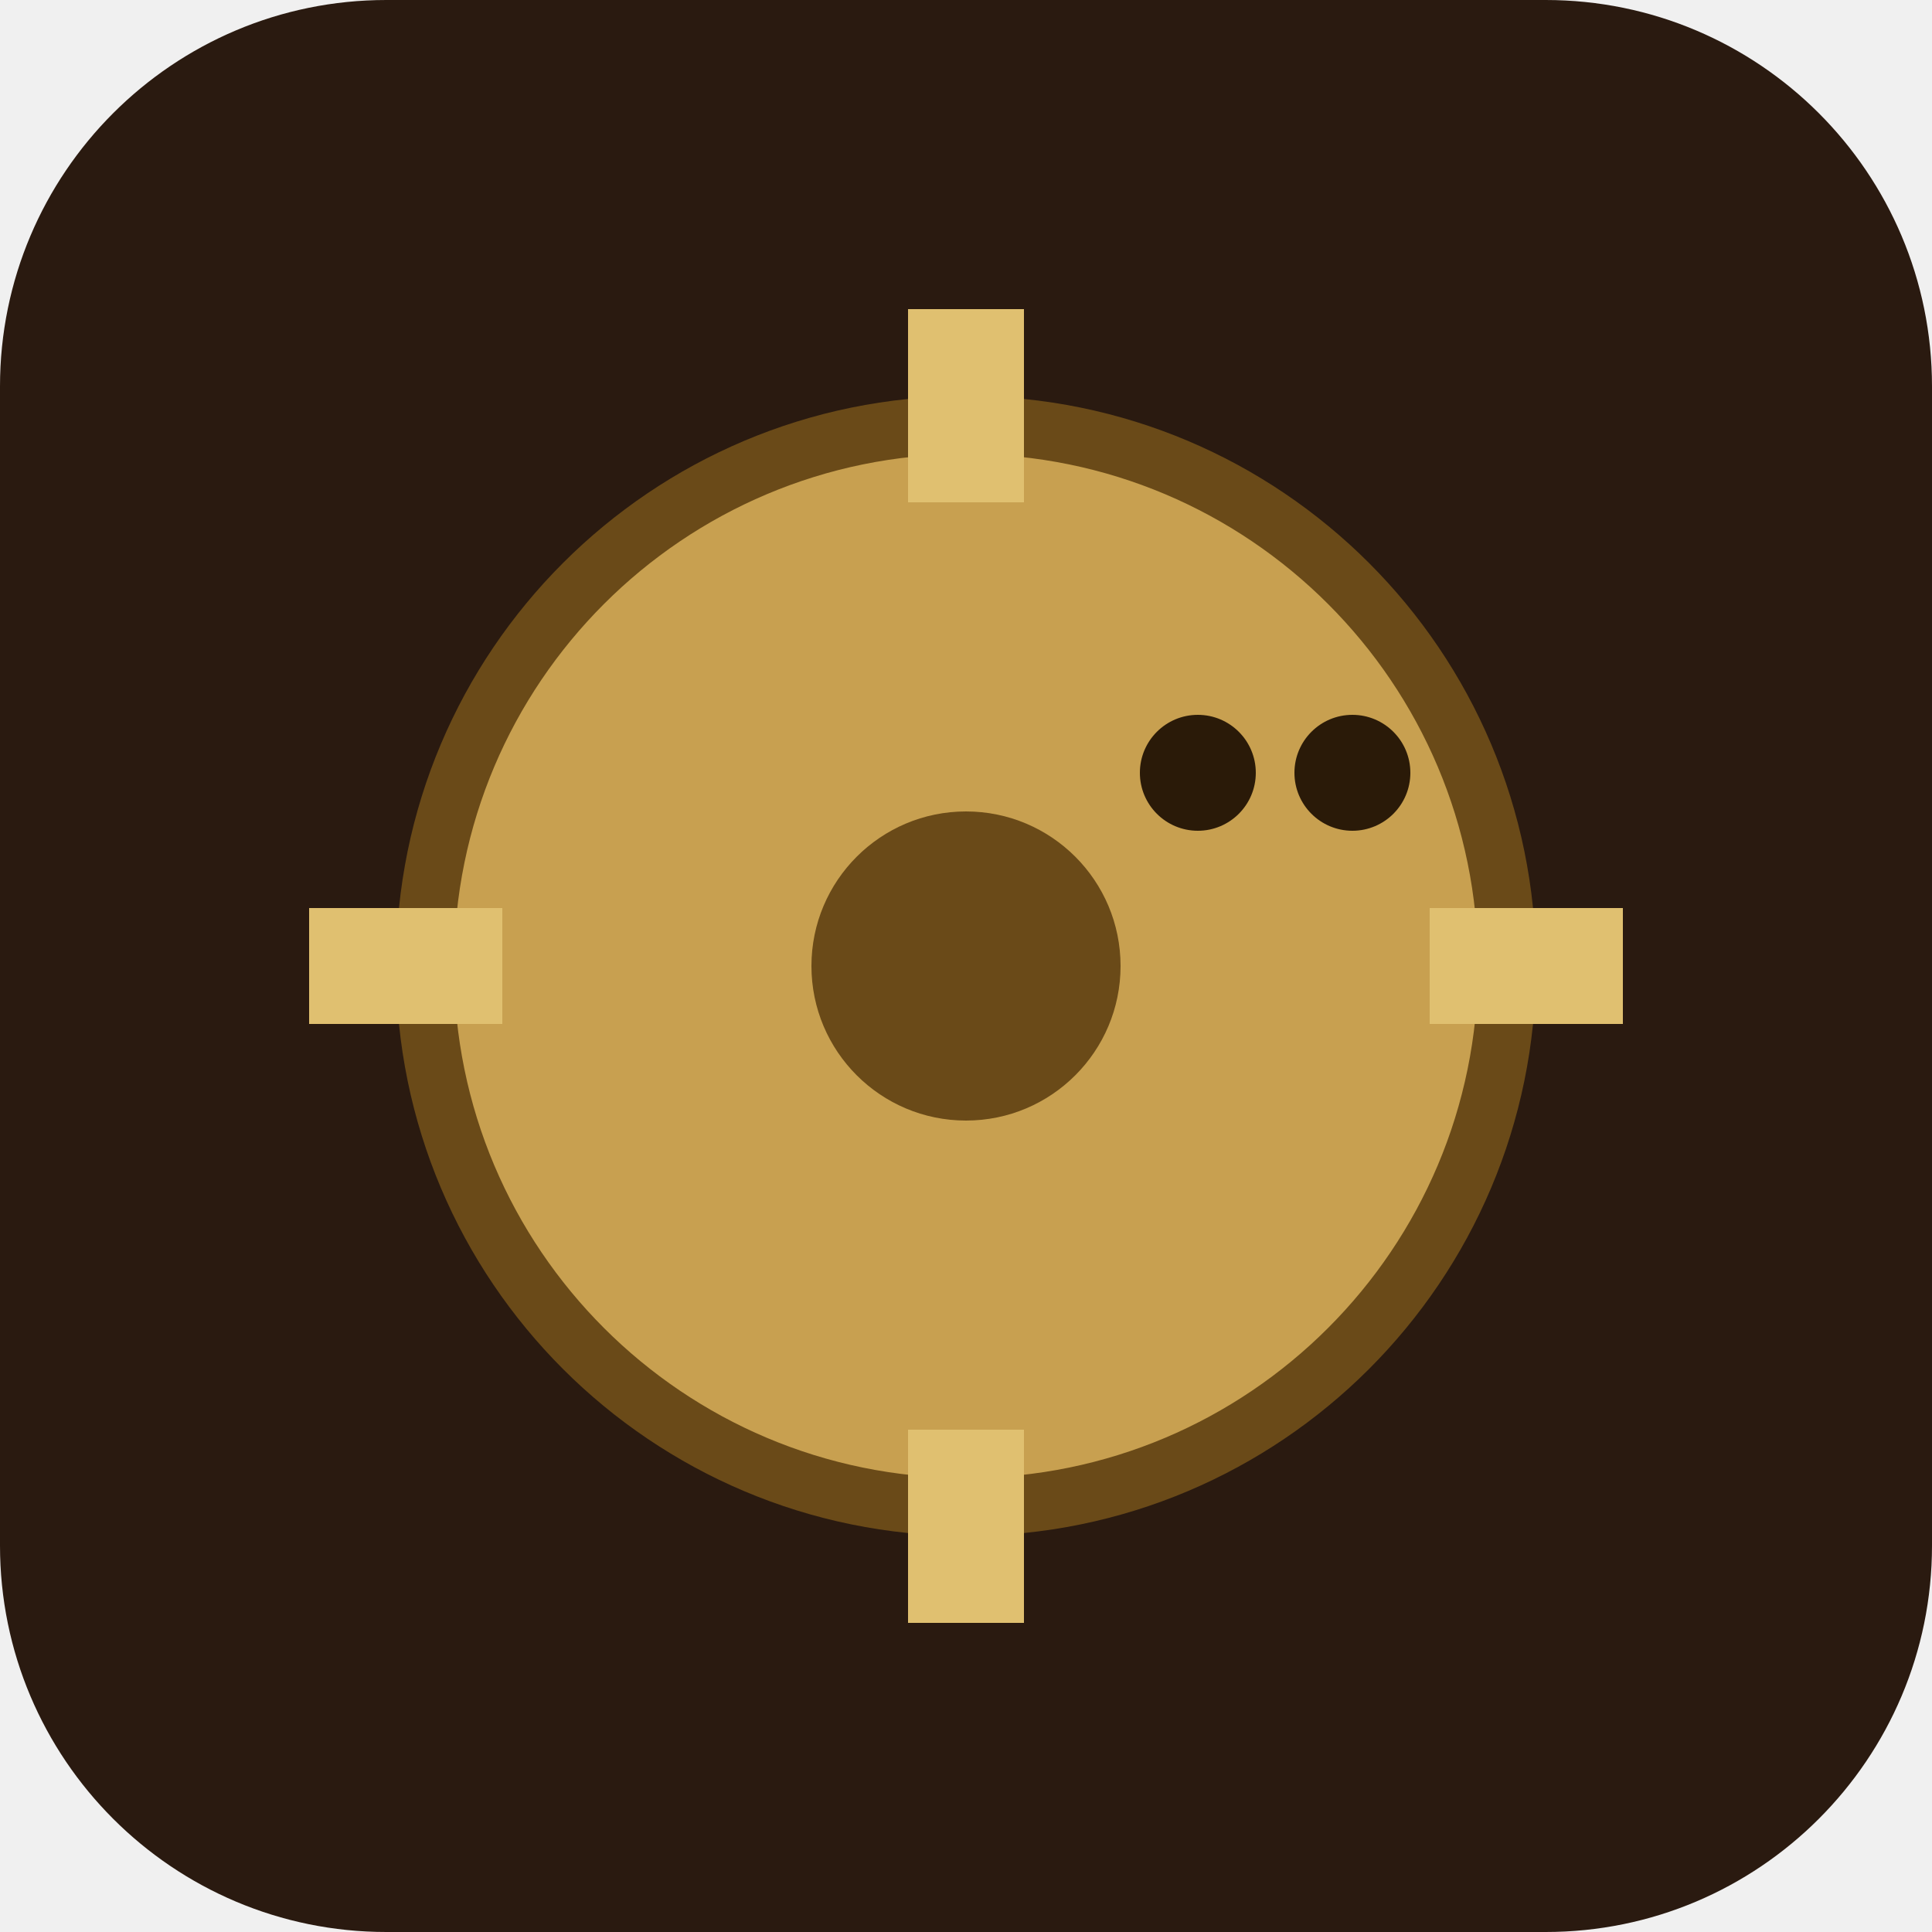
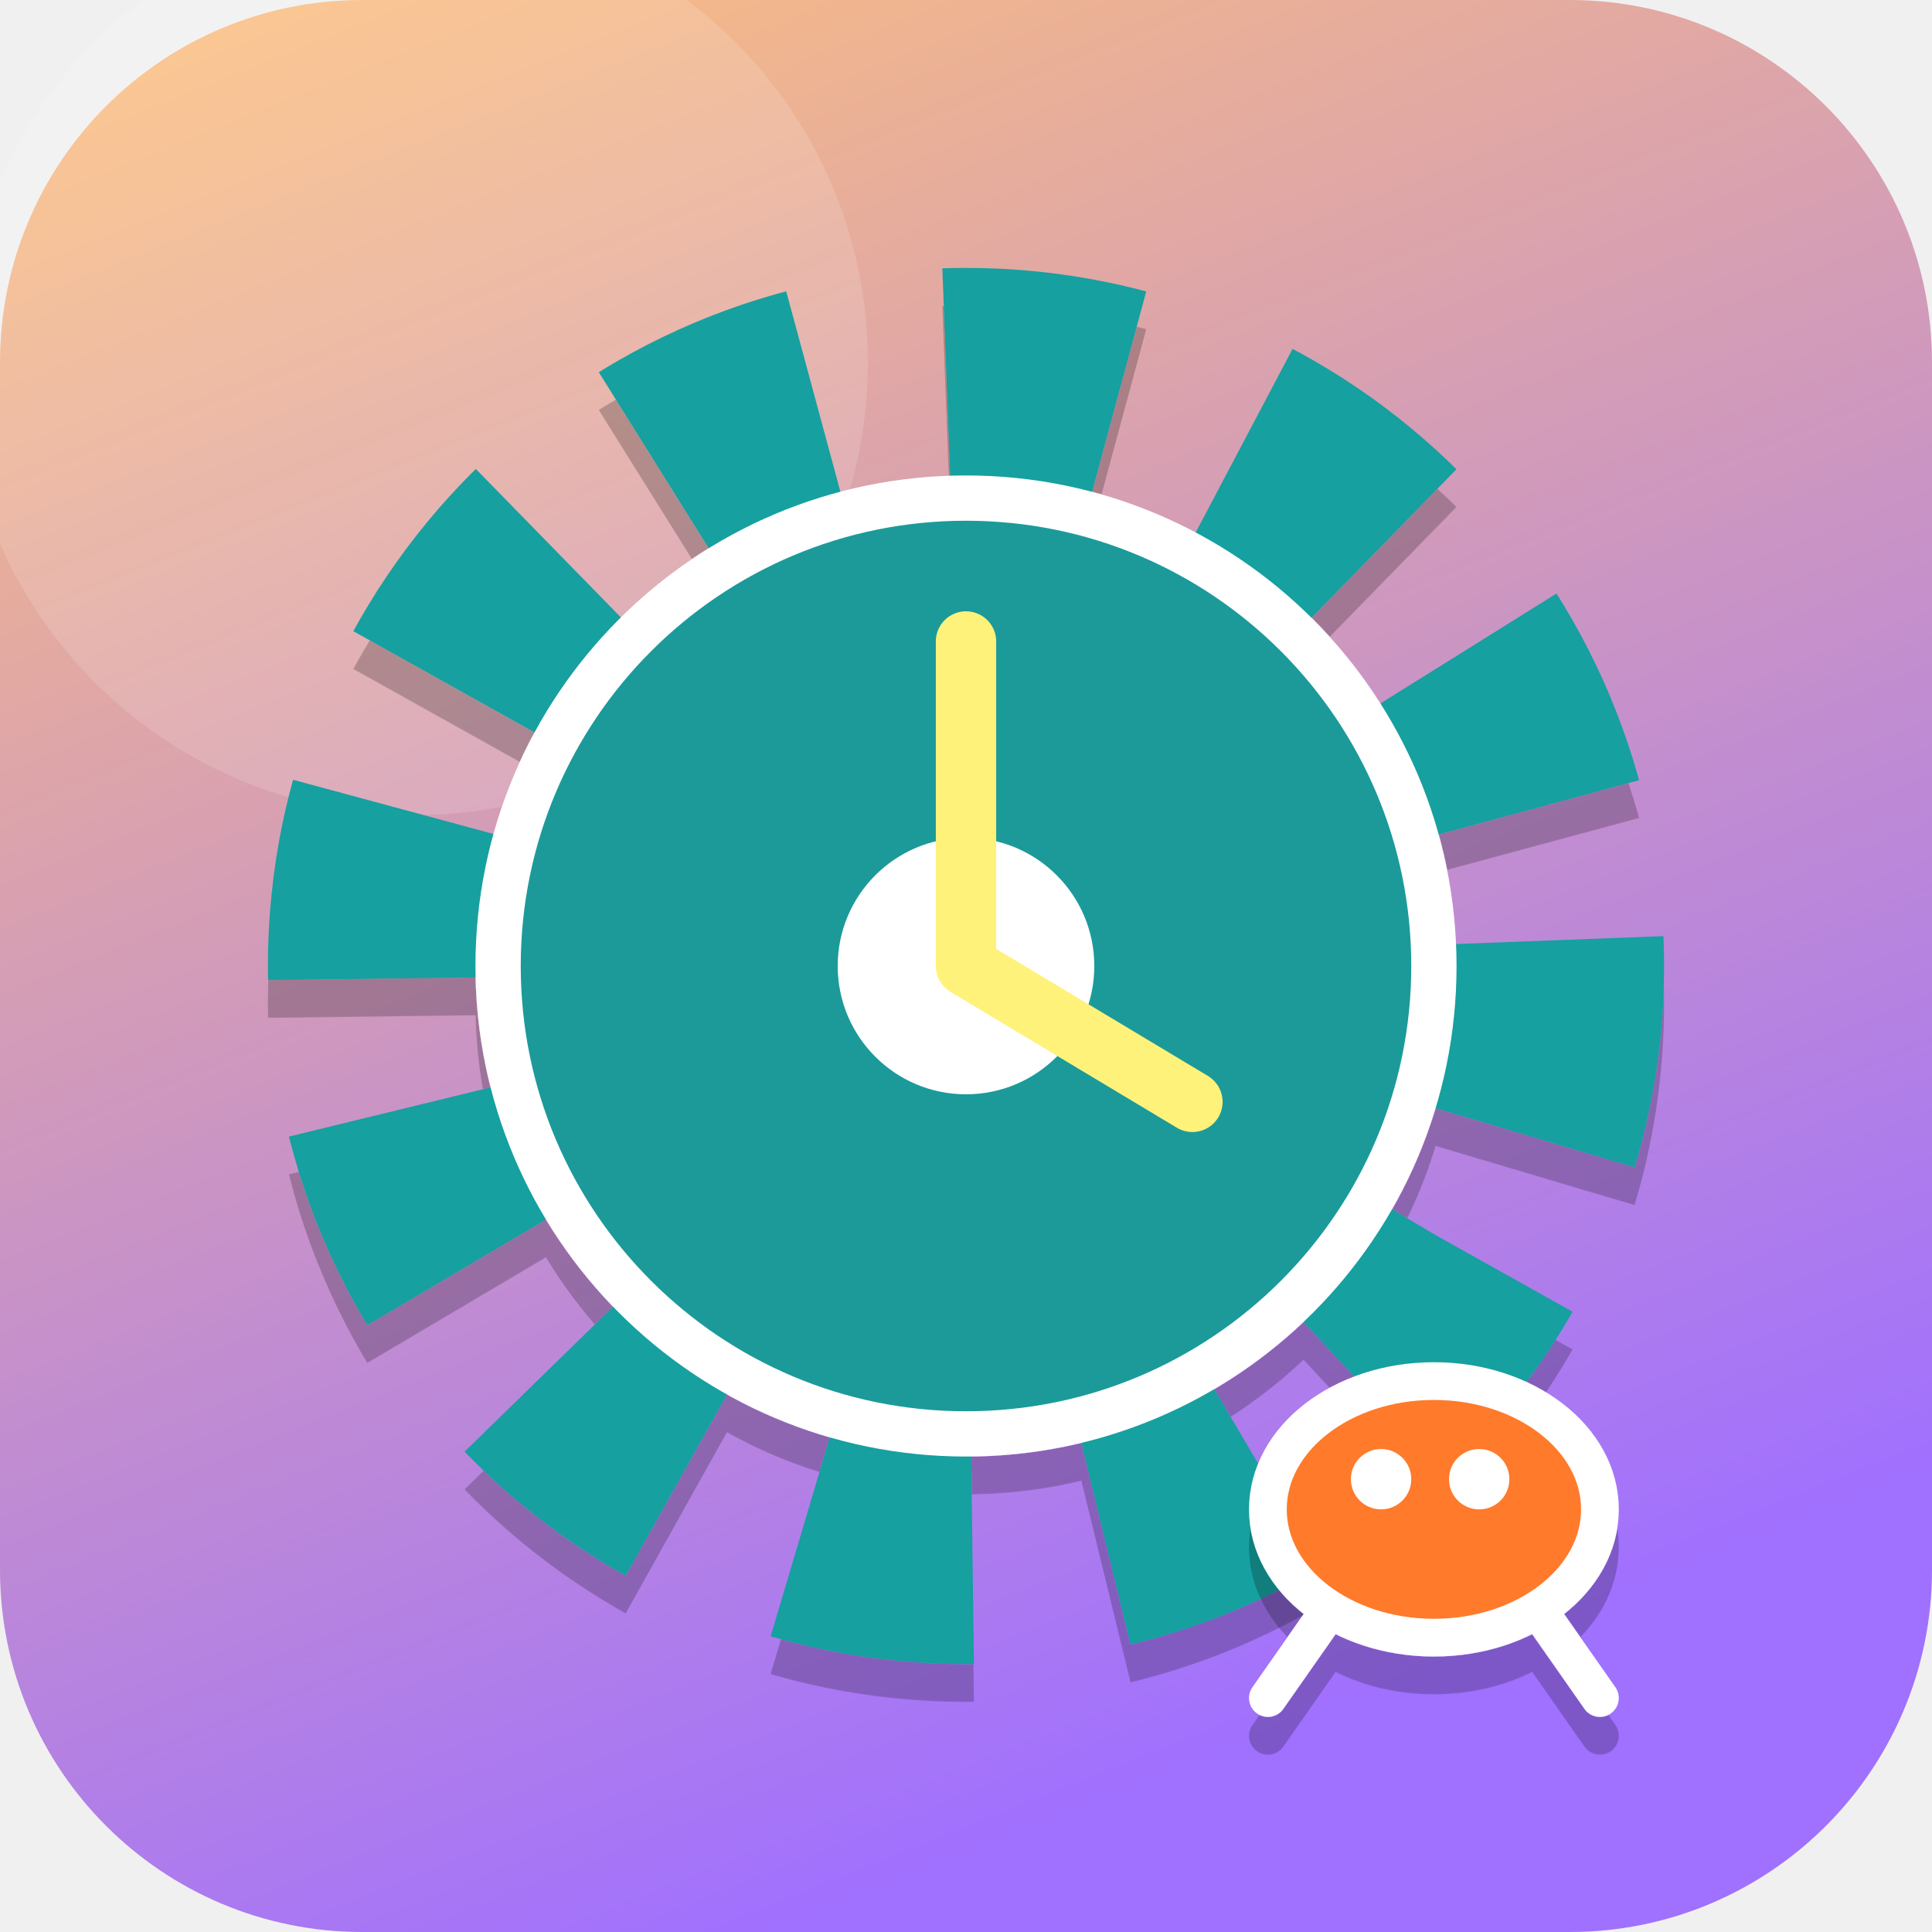
- <svg xmlns="http://www.w3.org/2000/svg" viewBox="0 0 100 100">
-   <rect width="100" height="100" rx="20" fill="#2a1a10" />
-   <circle cx="50" cy="50" r="28" fill="#c8a050" stroke="#6a4a18" stroke-width="3" />
-   <circle cx="50" cy="50" r="8" fill="#6a4a18" />
-   <g fill="#e0c070">
-     <rect x="47" y="16" width="6" height="10" />
-     <rect x="47" y="74" width="6" height="10" />
-     <rect x="16" y="47" width="10" height="6" />
-     <rect x="74" y="47" width="10" height="6" />
+ <svg xmlns="http://www.w3.org/2000/svg" viewBox="0 0 512 512">
+   <defs>
+     <linearGradient id="bg" x1="0" y1="0" x2="0.4" y2="1">
+       <stop offset="0" stop-color="#ffc27a" />
+       <stop offset="1" stop-color="#a070ff" />
+     </linearGradient>
+     <filter id="sh" x="-20%" y="-20%" width="140%" height="140%">
+       <feDropShadow dx="0" dy="10" stdDeviation="0" flood-color="#000" flood-opacity=".22" />
+     </filter>
+   </defs>
+   <rect width="512" height="512" rx="96" fill="url(#bg)" />
+   <circle cx="110" cy="96" r="120" fill="#fff" opacity=".14" />
+   <g filter="url(#sh)">
+     <circle cx="256" cy="256" r="150" fill="none" stroke="#14a0a0" stroke-width="70" stroke-dasharray="44 34" />
+     <circle cx="256" cy="256" r="124" fill="#1a9a9a" stroke="#fff" stroke-width="12" />
+     <circle cx="256" cy="256" r="34" fill="#fff" />
+     <path d="M256 256V170M256 256l60 36" stroke="#fff27a" stroke-width="16" stroke-linecap="round" />
  </g>
-   <circle cx="62" cy="40" r="3" fill="#2a1a08" />
-   <circle cx="70" cy="40" r="3" fill="#2a1a08" />
+   <g filter="url(#sh)">
+     <ellipse cx="380" cy="400" rx="44" ry="34" fill="#ff7a2a" stroke="#fff" stroke-width="10" />
+     <circle cx="366" cy="392" r="8" fill="#fff" />
+     <circle cx="392" cy="392" r="8" fill="#fff" />
+     <path d="M350 430l-14 20M410 430l14 20" stroke="#fff" stroke-width="10" stroke-linecap="round" />
+   </g>
</svg>
